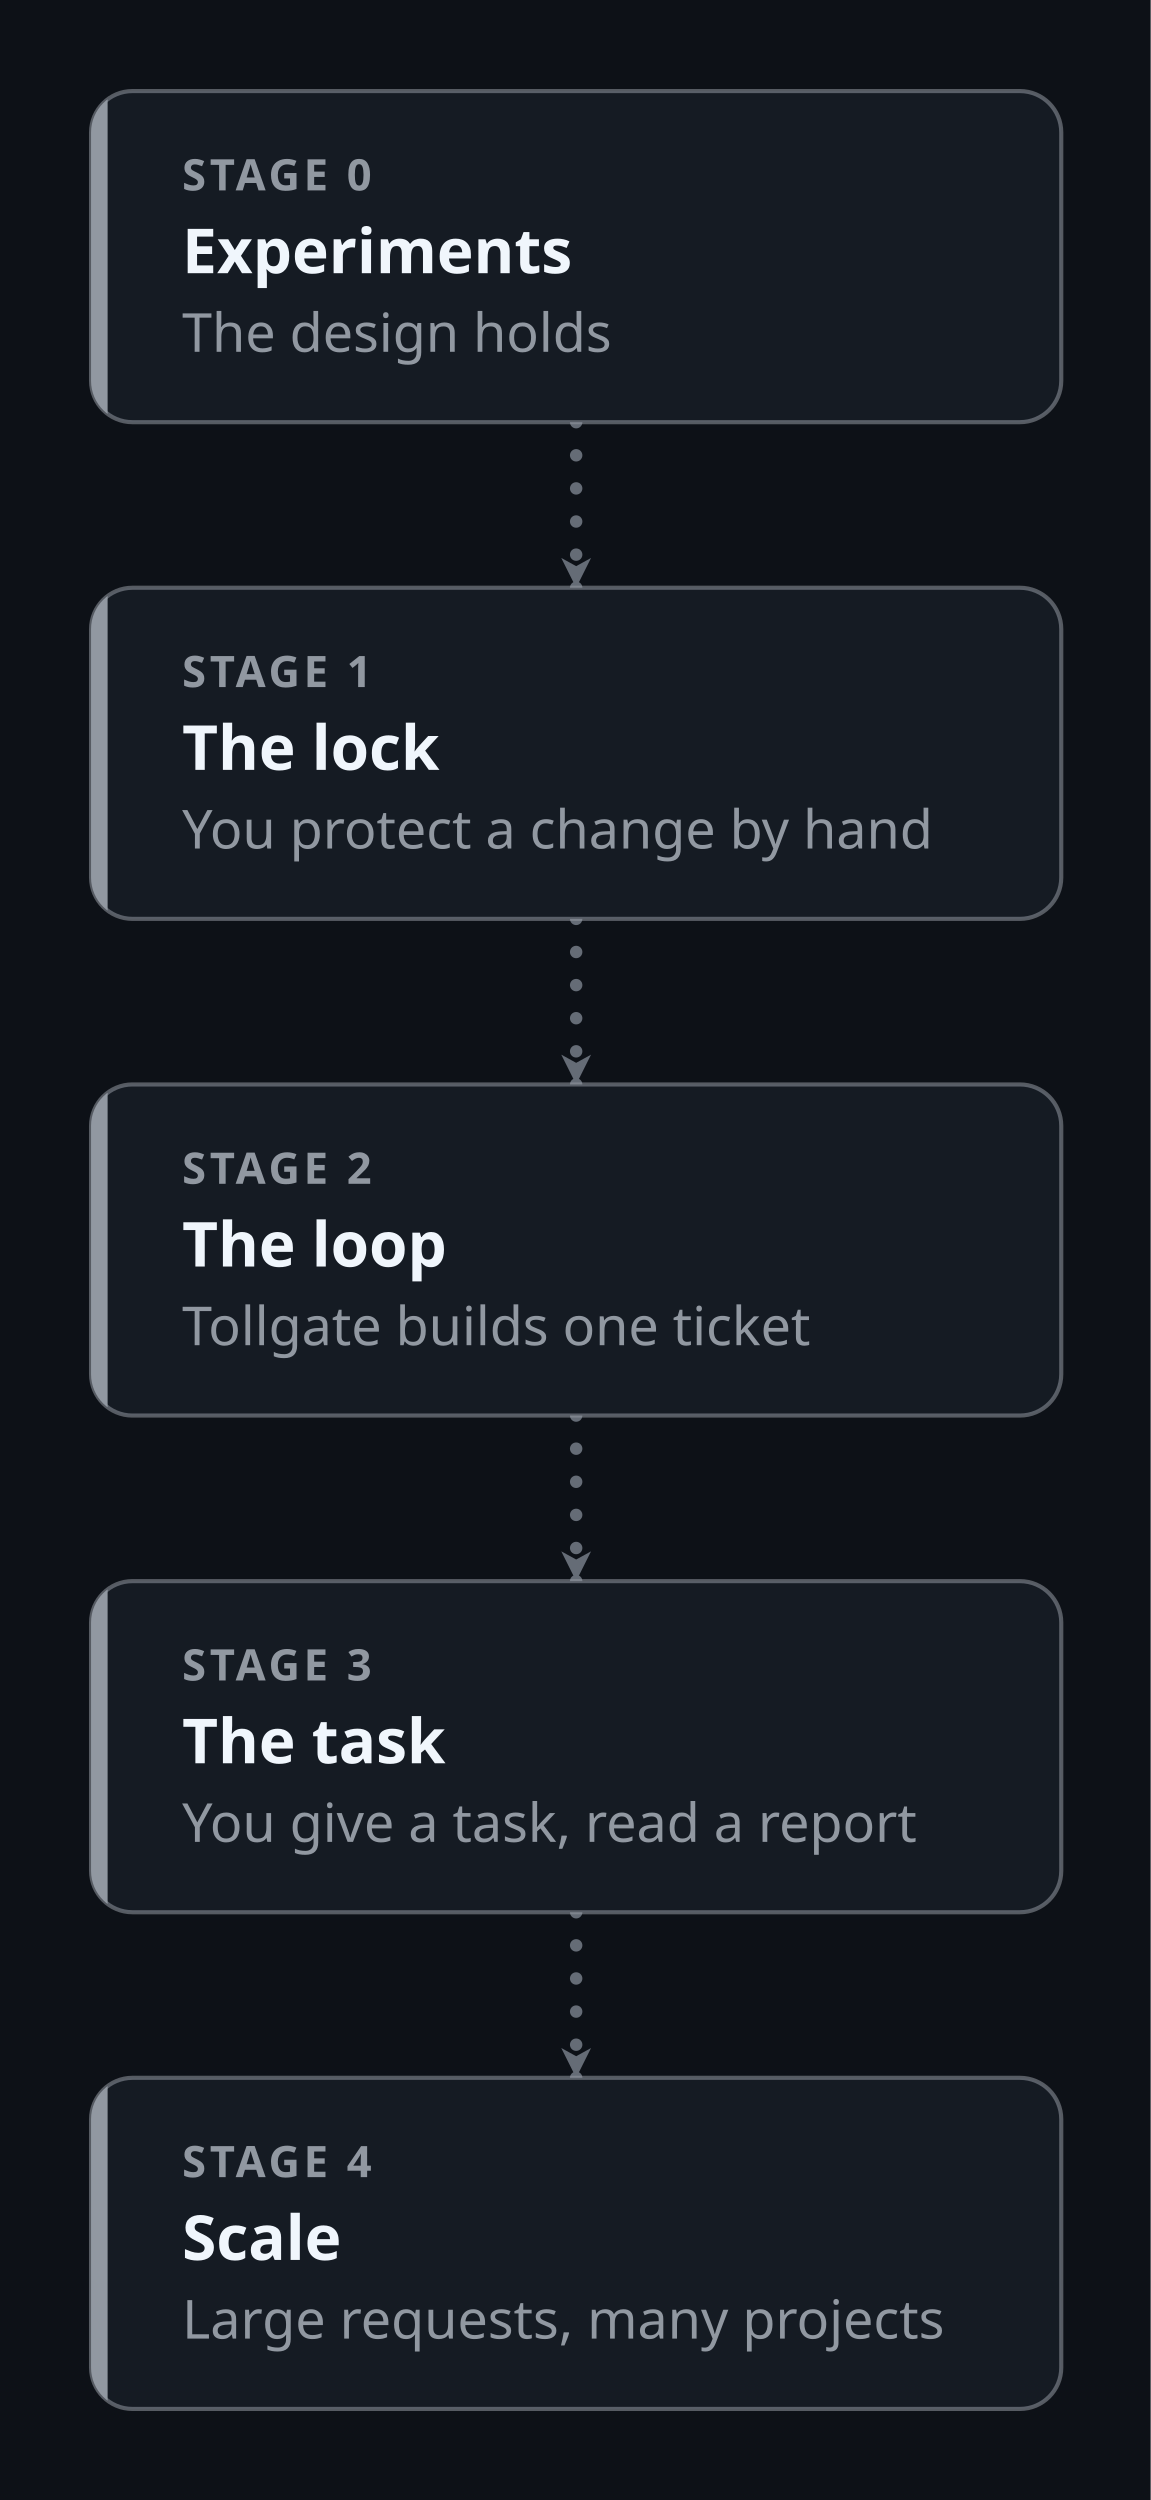
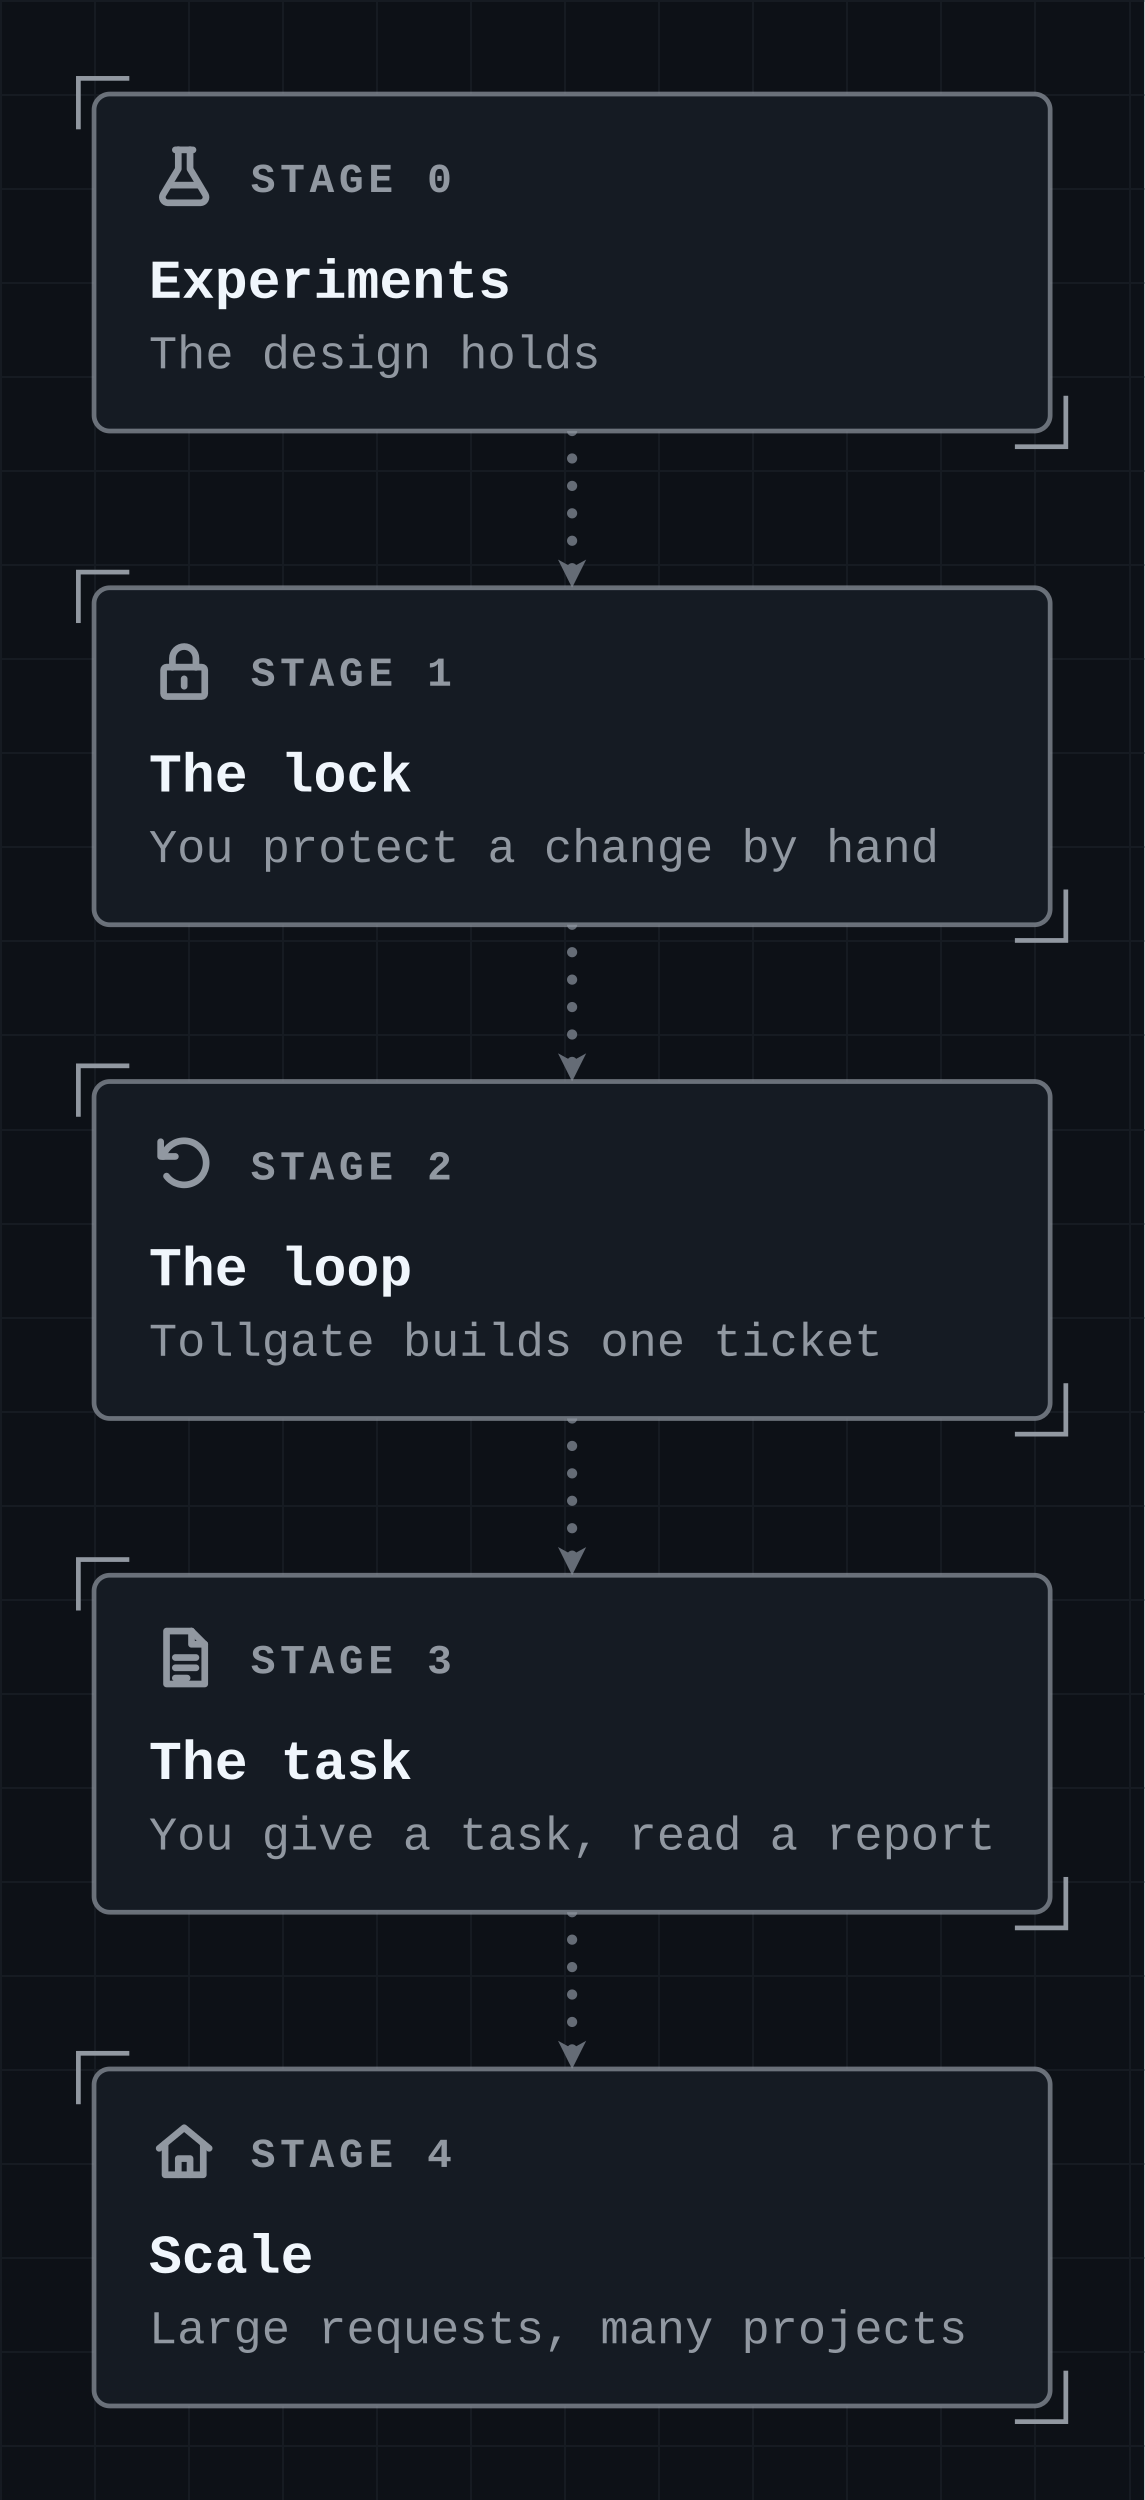
- <svg xmlns="http://www.w3.org/2000/svg" viewBox="-22 -22 278 604" width="278" height="604" role="img" aria-labelledby="title desc" font-family="-apple-system, BlinkMacSystemFont, 'Segoe UI', 'Noto Sans', Helvetica, Arial, sans-serif">
+ <svg xmlns="http://www.w3.org/2000/svg" viewBox="-24 -24 292 638" width="292" height="638" role="img" aria-labelledby="title desc" font-family="ui-monospace, SFMono-Regular, 'JetBrains Mono', 'Cascadia Mono', Menlo, Consolas, 'Liberation Mono', monospace">
  <defs>
    <marker id="arrow-plain" viewBox="0 0 10 10" refX="9" refY="5" markerWidth="9" markerHeight="9" markerUnits="userSpaceOnUse" orient="auto-start-reverse">
      <path d="M1,1 L9,5 L1,9 L3.2,5 z" fill="#656c76" />
    </marker>
    <marker id="arrow-fail" viewBox="0 0 10 10" refX="9" refY="5" markerWidth="9" markerHeight="9" markerUnits="userSpaceOnUse" orient="auto-start-reverse">
      <path d="M1,1 L9,5 L1,9 L3.2,5 z" fill="#f85149" />
    </marker>
    <marker id="arrow-pass" viewBox="0 0 10 10" refX="9" refY="5" markerWidth="9" markerHeight="9" markerUnits="userSpaceOnUse" orient="auto-start-reverse">
      <path d="M1,1 L9,5 L1,9 L3.2,5 z" fill="#3fb950" />
    </marker>
+     <pattern id="grid" x="-24" y="-24" width="24" height="24" patternUnits="userSpaceOnUse">
+       <path d="M24 0H0V24" fill="none" stroke="#161b22" stroke-width="1" />
+     </pattern>
  </defs>
-   <style>.main{stroke-width:3;stroke-dasharray:0 8;animation:flow 0.8s linear infinite}.side{stroke-width:1.8;stroke-dasharray:6 6;animation:side 1.6s linear infinite}@keyframes flow{to{stroke-dashoffset:-8}}@keyframes side{to{stroke-dashoffset:-12}}@media (prefers-reduced-motion:reduce){.main,.side{animation:none}.ticket{display:none}}</style>
-   <rect x="-22" y="-22" width="278" height="604" fill="#0d1117" />
-   <path class="main" d="M117.2,80.0 L117.2,120.0" fill="none" stroke="#656c76" stroke-linecap="round" stroke-linejoin="round" marker-end="url(#arrow-plain)" />
-   <path class="main" d="M117.2,200.0 L117.2,240.0" fill="none" stroke="#656c76" stroke-linecap="round" stroke-linejoin="round" marker-end="url(#arrow-plain)" />
-   <path class="main" d="M117.2,320.0 L117.2,360.0" fill="none" stroke="#656c76" stroke-linecap="round" stroke-linejoin="round" marker-end="url(#arrow-plain)" />
-   <path class="main" d="M117.2,440.0 L117.2,480.0" fill="none" stroke="#656c76" stroke-linecap="round" stroke-linejoin="round" marker-end="url(#arrow-plain)" />
-   <rect x="0.0" y="0.0" width="234.4" height="80.0" rx="10" fill="#151b23" stroke="#9198a1" stroke-opacity="0.55" stroke-width="1" />
-   <clipPath id="clip0">
-     <rect x="0.0" y="0.0" width="234.4" height="80.0" rx="10" />
-   </clipPath>
-   <rect x="0.0" y="0.0" width="4" height="80.0" fill="#9198a1" clip-path="url(#clip0)" />
-   <text x="22.0" y="24.0" font-size="10.5" font-weight="700" letter-spacing="0.9" fill="#9198a1">STAGE 0</text>
-   <text x="22.0" y="44.0" font-size="15" font-weight="600" fill="#f0f6fc">Experiments</text>
-   <text x="22.0" y="63.0" font-size="13" fill="#9198a1">The design holds</text>
-   <rect x="0.0" y="120.0" width="234.4" height="80.0" rx="10" fill="#151b23" stroke="#9198a1" stroke-opacity="0.55" stroke-width="1" />
-   <clipPath id="clip1">
-     <rect x="0.0" y="120.0" width="234.4" height="80.0" rx="10" />
-   </clipPath>
-   <rect x="0.0" y="120.0" width="4" height="80.0" fill="#9198a1" clip-path="url(#clip1)" />
-   <text x="22.0" y="144.0" font-size="10.5" font-weight="700" letter-spacing="0.9" fill="#9198a1">STAGE 1</text>
-   <text x="22.0" y="164.0" font-size="15" font-weight="600" fill="#f0f6fc">The lock</text>
-   <text x="22.0" y="183.0" font-size="13" fill="#9198a1">You protect a change by hand</text>
-   <rect x="0.0" y="240.0" width="234.4" height="80.0" rx="10" fill="#151b23" stroke="#9198a1" stroke-opacity="0.55" stroke-width="1" />
-   <clipPath id="clip2">
-     <rect x="0.0" y="240.0" width="234.4" height="80.0" rx="10" />
-   </clipPath>
-   <rect x="0.0" y="240.0" width="4" height="80.0" fill="#9198a1" clip-path="url(#clip2)" />
-   <text x="22.0" y="264.0" font-size="10.5" font-weight="700" letter-spacing="0.9" fill="#9198a1">STAGE 2</text>
-   <text x="22.0" y="284.0" font-size="15" font-weight="600" fill="#f0f6fc">The loop</text>
-   <text x="22.0" y="303.0" font-size="13" fill="#9198a1">Tollgate builds one ticket</text>
-   <rect x="0.0" y="360.0" width="234.4" height="80.0" rx="10" fill="#151b23" stroke="#9198a1" stroke-opacity="0.55" stroke-width="1" />
-   <clipPath id="clip3">
-     <rect x="0.0" y="360.0" width="234.4" height="80.0" rx="10" />
-   </clipPath>
-   <rect x="0.0" y="360.0" width="4" height="80.0" fill="#9198a1" clip-path="url(#clip3)" />
-   <text x="22.0" y="384.0" font-size="10.5" font-weight="700" letter-spacing="0.9" fill="#9198a1">STAGE 3</text>
-   <text x="22.0" y="404.0" font-size="15" font-weight="600" fill="#f0f6fc">The task</text>
-   <text x="22.0" y="423.0" font-size="13" fill="#9198a1">You give a task, read a report</text>
-   <rect x="0.0" y="480.0" width="234.4" height="80.0" rx="10" fill="#151b23" stroke="#9198a1" stroke-opacity="0.55" stroke-width="1" />
-   <clipPath id="clip4">
-     <rect x="0.0" y="480.0" width="234.4" height="80.0" rx="10" />
-   </clipPath>
-   <rect x="0.0" y="480.0" width="4" height="80.0" fill="#9198a1" clip-path="url(#clip4)" />
-   <text x="22.0" y="504.0" font-size="10.5" font-weight="700" letter-spacing="0.9" fill="#9198a1">STAGE 4</text>
-   <text x="22.0" y="524.0" font-size="15" font-weight="600" fill="#f0f6fc">Scale</text>
-   <text x="22.0" y="543.0" font-size="13" fill="#9198a1">Large requests, many projects</text>
+   <style>.main{stroke-width:2.6;stroke-dasharray:0 7;animation:flow 0.8s linear infinite}.side{stroke-width:1.6;stroke-dasharray:6 5;animation:side 1.6s linear infinite}@keyframes flow{to{stroke-dashoffset:-7}}@keyframes side{to{stroke-dashoffset:-11}}@media (prefers-reduced-motion:reduce){.main,.side{animation:none}.ticket{display:none}}</style>
+   <rect x="-24" y="-24" width="292" height="638" fill="#0d1117" />
+   <rect x="-24" y="-24" width="292" height="638" fill="url(#grid)" />
+   <path class="main" d="M122.0,86.0 L122.0,126.0" fill="none" stroke="#656c76" stroke-linecap="round" stroke-linejoin="round" marker-end="url(#arrow-plain)" />
+   <path class="main" d="M122.0,212.0 L122.0,252.0" fill="none" stroke="#656c76" stroke-linecap="round" stroke-linejoin="round" marker-end="url(#arrow-plain)" />
+   <path class="main" d="M122.0,338.0 L122.0,378.0" fill="none" stroke="#656c76" stroke-linecap="round" stroke-linejoin="round" marker-end="url(#arrow-plain)" />
+   <path class="main" d="M122.0,464.0 L122.0,504.0" fill="none" stroke="#656c76" stroke-linecap="round" stroke-linejoin="round" marker-end="url(#arrow-plain)" />
+   <rect x="0.0" y="0.0" width="244.0" height="86.0" rx="4" fill="#151b23" stroke="#9198a1" stroke-opacity="0.7" stroke-width="1.2" />
+   <path d="M9.0,-4.0 H-4.0 V9.0" fill="none" stroke="#9198a1" stroke-width="1.2" />
+   <path d="M235.0,90.0 H248.0 V77.0" fill="none" stroke="#9198a1" stroke-width="1.2" />
+   <g transform="translate(14.0,12.0) scale(0.75)" fill="none" stroke="#9198a1" stroke-width="2.27" stroke-linecap="round" stroke-linejoin="round">
+     <path d="M9 3h6" />
+     <path d="M10 3v6.5l-5.2 8.7A1.9 1.9 0 0 0 6.4 21h11.2a1.9 1.9 0 0 0 1.6-2.8L14 9.5V3" />
+     <path d="M7.4 15h9.2" />
+   </g>
+   <text x="40.0" y="25.0" font-size="10.5" font-weight="700" letter-spacing="1.2" fill="#9198a1">STAGE 0</text>
+   <text x="14.0" y="52.0" font-size="14" font-weight="700" fill="#f0f6fc">Experiments</text>
+   <text x="14.0" y="70.0" font-size="12" fill="#9198a1">The design holds</text>
+   <rect x="0.0" y="126.0" width="244.0" height="86.0" rx="4" fill="#151b23" stroke="#9198a1" stroke-opacity="0.7" stroke-width="1.2" />
+   <path d="M9.0,122.0 H-4.0 V135.0" fill="none" stroke="#9198a1" stroke-width="1.2" />
+   <path d="M235.0,216.0 H248.0 V203.0" fill="none" stroke="#9198a1" stroke-width="1.2" />
+   <g transform="translate(14.0,138.0) scale(0.75)" fill="none" stroke="#9198a1" stroke-width="2.27" stroke-linecap="round" stroke-linejoin="round">
+     <path d="M6 11h12a1 1 0 0 1 1 1v8a1 1 0 0 1-1 1H6a1 1 0 0 1-1-1v-8a1 1 0 0 1 1-1z" />
+     <path d="M8 11V8a4 4 0 0 1 8 0v3" />
+     <path d="M12 15v2.5" />
+   </g>
+   <text x="40.0" y="151.0" font-size="10.5" font-weight="700" letter-spacing="1.2" fill="#9198a1">STAGE 1</text>
+   <text x="14.0" y="178.0" font-size="14" font-weight="700" fill="#f0f6fc">The lock</text>
+   <text x="14.0" y="196.0" font-size="12" fill="#9198a1">You protect a change by hand</text>
+   <rect x="0.0" y="252.0" width="244.0" height="86.0" rx="4" fill="#151b23" stroke="#9198a1" stroke-opacity="0.7" stroke-width="1.2" />
+   <path d="M9.0,248.0 H-4.0 V261.0" fill="none" stroke="#9198a1" stroke-width="1.2" />
+   <path d="M235.0,342.0 H248.0 V329.0" fill="none" stroke="#9198a1" stroke-width="1.2" />
+   <g transform="translate(14.0,264.0) scale(0.75)" fill="none" stroke="#9198a1" stroke-width="2.27" stroke-linecap="round" stroke-linejoin="round">
+     <path d="M4 4.5v5h5" />
+     <path d="M4.8 9.5A7.5 7.5 0 1 1 6 16.2" />
+   </g>
+   <text x="40.0" y="277.0" font-size="10.5" font-weight="700" letter-spacing="1.2" fill="#9198a1">STAGE 2</text>
+   <text x="14.0" y="304.0" font-size="14" font-weight="700" fill="#f0f6fc">The loop</text>
+   <text x="14.0" y="322.0" font-size="12" fill="#9198a1">Tollgate builds one ticket</text>
+   <rect x="0.0" y="378.0" width="244.0" height="86.0" rx="4" fill="#151b23" stroke="#9198a1" stroke-opacity="0.7" stroke-width="1.2" />
+   <path d="M9.0,374.0 H-4.0 V387.0" fill="none" stroke="#9198a1" stroke-width="1.2" />
+   <path d="M235.0,468.0 H248.0 V455.0" fill="none" stroke="#9198a1" stroke-width="1.2" />
+   <g transform="translate(14.0,390.0) scale(0.75)" fill="none" stroke="#9198a1" stroke-width="2.27" stroke-linecap="round" stroke-linejoin="round">
+     <path d="M6 3h8.5L19 7.5V21H6z" />
+     <path d="M14.5 3v4.5H19" />
+     <path d="M9 12h7M9 15.5h7M9 19h4" />
+   </g>
+   <text x="40.0" y="403.0" font-size="10.5" font-weight="700" letter-spacing="1.2" fill="#9198a1">STAGE 3</text>
+   <text x="14.0" y="430.0" font-size="14" font-weight="700" fill="#f0f6fc">The task</text>
+   <text x="14.0" y="448.0" font-size="12" fill="#9198a1">You give a task, read a report</text>
+   <rect x="0.0" y="504.0" width="244.0" height="86.0" rx="4" fill="#151b23" stroke="#9198a1" stroke-opacity="0.7" stroke-width="1.2" />
+   <path d="M9.0,500.0 H-4.0 V513.0" fill="none" stroke="#9198a1" stroke-width="1.2" />
+   <path d="M235.0,594.0 H248.0 V581.0" fill="none" stroke="#9198a1" stroke-width="1.2" />
+   <g transform="translate(14.0,516.0) scale(0.75)" fill="none" stroke="#9198a1" stroke-width="2.27" stroke-linecap="round" stroke-linejoin="round">
+     <path d="M3.5 11L12 4l8.5 7" />
+     <path d="M5.5 9.5V20h13V9.5" />
+     <path d="M10 20v-5.5h4V20" />
+   </g>
+   <text x="40.0" y="529.0" font-size="10.5" font-weight="700" letter-spacing="1.2" fill="#9198a1">STAGE 4</text>
+   <text x="14.0" y="556.0" font-size="14" font-weight="700" fill="#f0f6fc">Scale</text>
+   <text x="14.0" y="574.0" font-size="12" fill="#9198a1">Large requests, many projects</text>
</svg>
